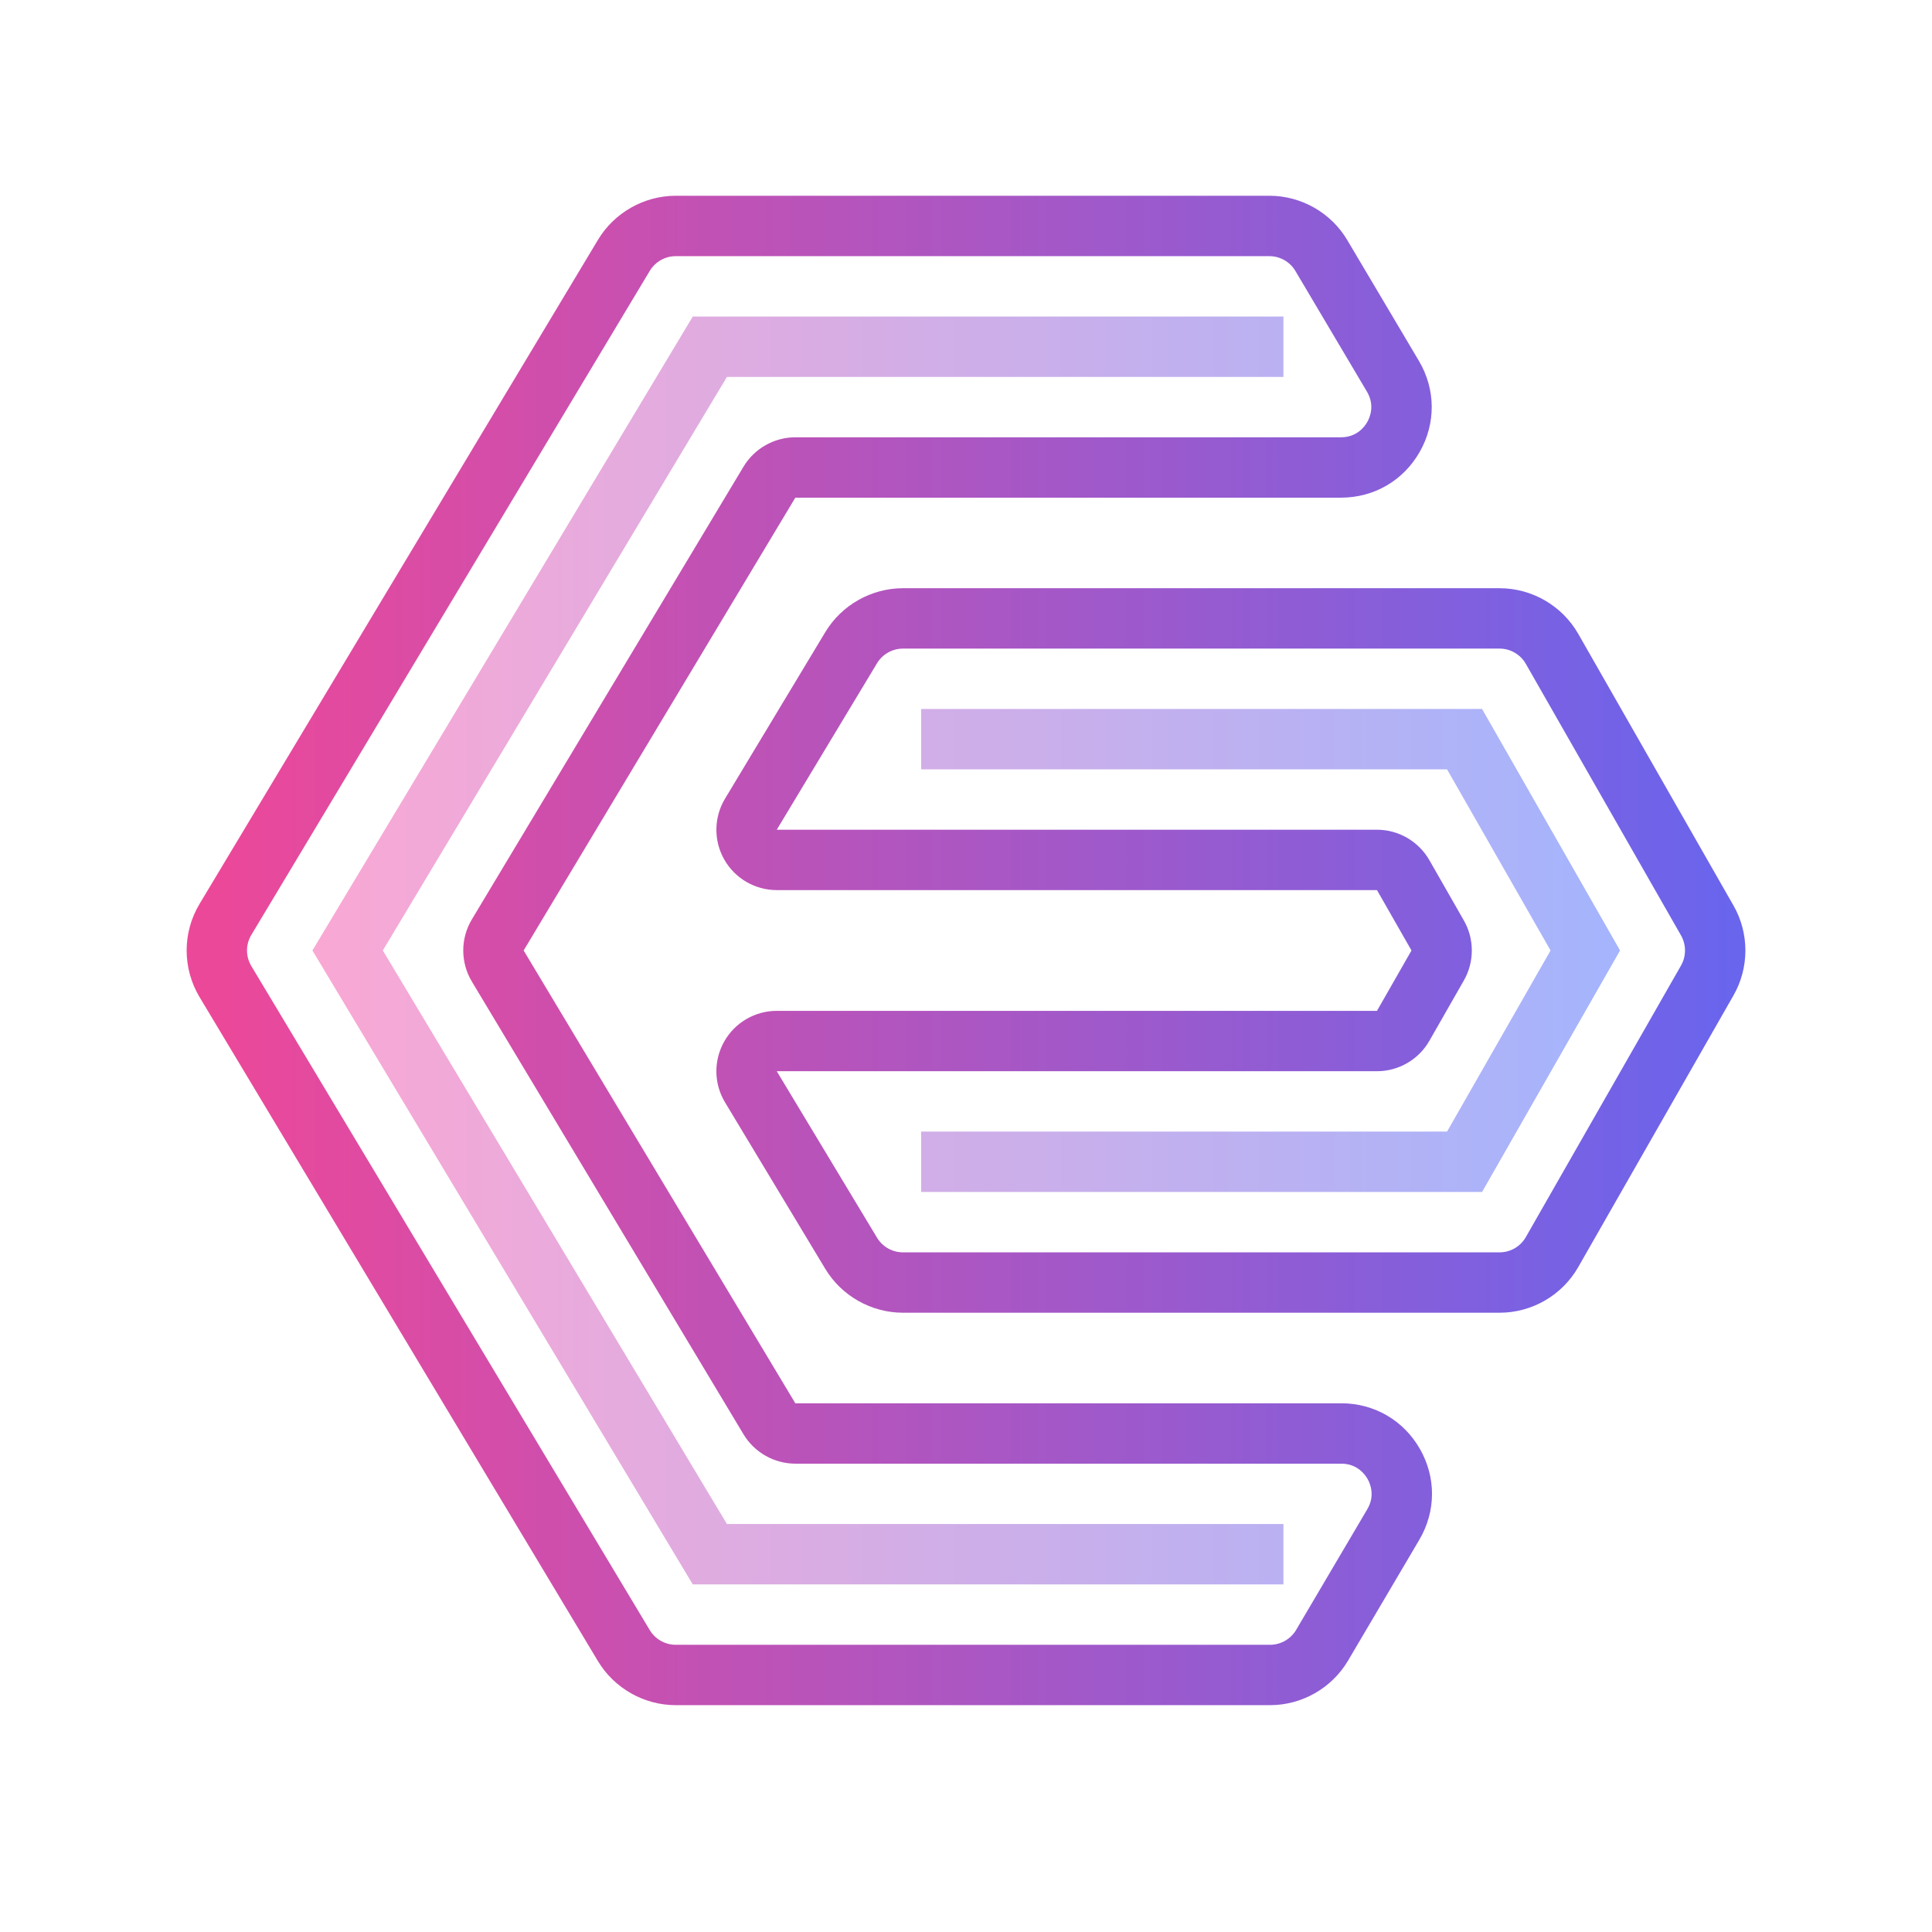
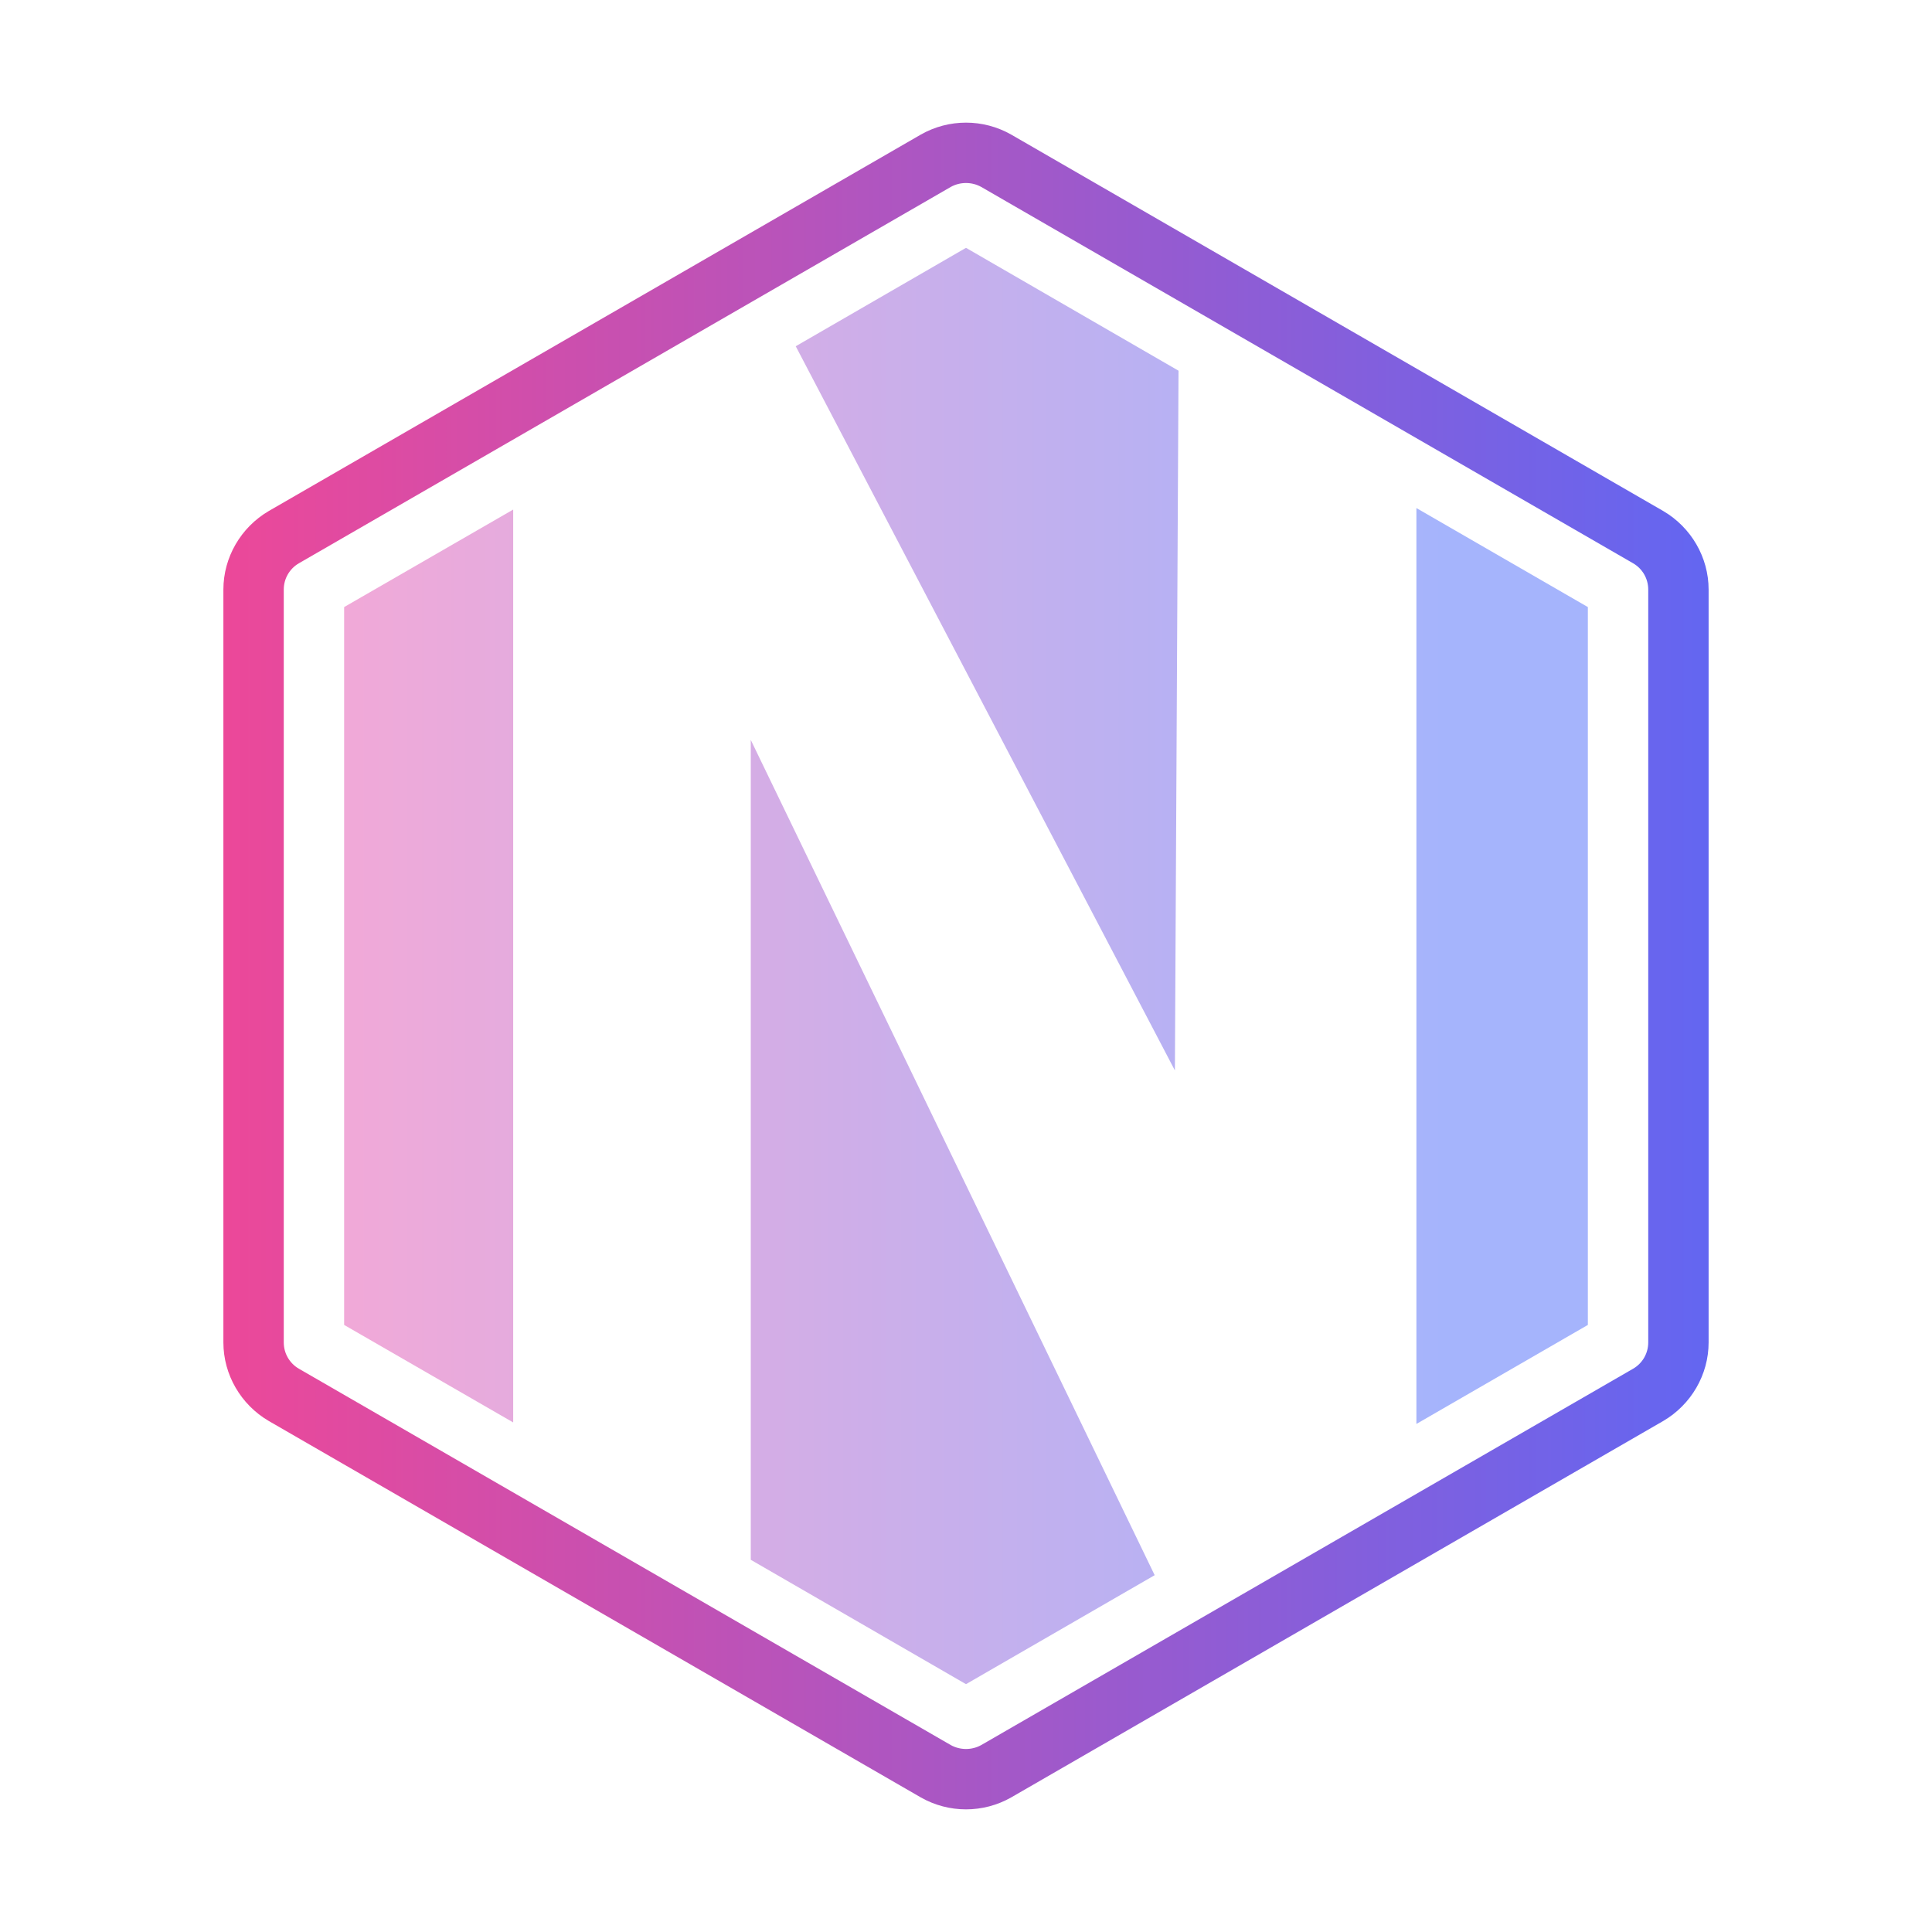
<svg xmlns="http://www.w3.org/2000/svg" viewBox="0,0,256,256" width="auto" height="auto">
  <defs>
-     <linearGradient x1="32" y1="6.66" x2="32" y2="59.298" gradientUnits="userSpaceOnUse" id="logo-color-1">
+     <linearGradient x1="23.85" y1="7.489" x2="23.85" y2="65.262" gradientUnits="userSpaceOnUse" id="logo-color-1">
+       <stop offset="0" stop-color="#f9a8d4" />
+       <stop offset="0.699" stop-color="#a5b4fc" />
+     </linearGradient>
+     <linearGradient x1="32" y1="7.489" x2="32" y2="65.262" gradientUnits="userSpaceOnUse" id="logo-color-2">
+       <stop offset="0" stop-color="#f9a8d4" />
+       <stop offset="0.699" stop-color="#a5b4fc" />
+     </linearGradient>
+     <linearGradient x1="32" y1="7.489" x2="32" y2="65.262" gradientUnits="userSpaceOnUse" id="logo-color-3">
+       <stop offset="0" stop-color="#f9a8d4" />
+       <stop offset="0.699" stop-color="#a5b4fc" />
+     </linearGradient>
+     <linearGradient x1="42.165" y1="7.489" x2="42.165" y2="65.262" gradientUnits="userSpaceOnUse" id="logo-color-4">
+       <stop offset="0" stop-color="#f9a8d4" />
+       <stop offset="0.699" stop-color="#a5b4fc" />
+     </linearGradient>
+     <linearGradient x1="32" y1="7.4" x2="32" y2="56.6" gradientUnits="userSpaceOnUse" id="logo-color-5">
      <stop offset="0" stop-color="#ec4899" />
      <stop offset="1" stop-color="#6366f1" />
    </linearGradient>
-     <linearGradient x1="32" y1="6.66" x2="32" y2="59.298" gradientUnits="userSpaceOnUse" id="logo-color-2">
-       <stop offset="0" stop-color="#ec4899" />
-       <stop offset="1" stop-color="#6366f1" />
-     </linearGradient>
-     <linearGradient x1="32" y1="10.149" x2="32" y2="52.532" gradientUnits="userSpaceOnUse" id="logo-color-3">
-       <stop offset="0" stop-color="#f9a8d4" />
-       <stop offset="1" stop-color="#a5b4fc" />
-     </linearGradient>
  </defs>
  <g fill="none" fill-rule="nonzero" stroke="none" stroke-width="1" stroke-linecap="butt" stroke-linejoin="miter" stroke-miterlimit="10" stroke-dasharray="" stroke-dashoffset="0" font-family="none" font-weight="none" font-size="none" text-anchor="none" style="mix-blend-mode: normal">
-     <g transform="translate(2.061,253.943) rotate(-90) scale(4,4)">
-       <path d="M42.548,26.825l-5.516,-3.321c-0.615,-0.372 -1.388,-0.385 -2.015,-0.03c-0.627,0.353 -1.017,1.021 -1.017,1.742v19.883l-2,1.143l-2,-1.143v-19.883c0,-0.721 -0.39,-1.389 -1.018,-1.742c-0.627,-0.354 -1.399,-0.344 -2.014,0.029l-5.518,3.322c-0.894,0.54 -1.45,1.525 -1.45,2.57v19.767c0,1.073 0.579,2.071 1.512,2.604l9,5.143c0.459,0.263 0.974,0.394 1.488,0.394c0.514,0 1.029,-0.131 1.488,-0.394l9.001,-5.143c0.932,-0.534 1.511,-1.532 1.511,-2.605v-19.766c0,-1.045 -0.556,-2.03 -1.452,-2.57zM42,49.161c0,0.357 -0.193,0.69 -0.504,0.868l-9,5.143c-0.307,0.174 -0.686,0.174 -0.992,0l-9,-5.143c-0.311,-0.177 -0.504,-0.51 -0.504,-0.868v-19.766c0,-0.349 0.186,-0.677 0.483,-0.856l5.517,-3.323v19.883c0,0.717 0.387,1.382 1.008,1.736l2,1.143c0.611,0.35 1.373,0.35 1.984,0l1.999,-1.143c0.622,-0.355 1.009,-1.02 1.009,-1.736v-19.883l5.516,3.322c0.298,0.18 0.484,0.508 0.484,0.857z" fill="url(#logo-color-1)" />
-       <path d="M55.544,19.295l-22.001,-13.2c-0.95,-0.57 -2.133,-0.57 -3.087,0l-22.001,13.2c-0.897,0.54 -1.455,1.526 -1.455,2.573v19.689c0,1.056 0.565,2.046 1.476,2.584l4,2.359c0.476,0.281 1,0.422 1.524,0.422c0.51,0 1.021,-0.134 1.487,-0.4c0.948,-0.541 1.513,-1.514 1.513,-2.605v-18.086l15,-9l15,9v18.077c0,1.092 0.566,2.066 1.515,2.606c0.949,0.541 2.076,0.531 3.016,-0.026l4,-2.372c0.907,-0.537 1.47,-1.525 1.47,-2.58v-19.668c-0.001,-1.047 -0.559,-2.033 -1.457,-2.573zM55,41.536c0,0.352 -0.188,0.681 -0.488,0.859l-4.001,2.372c-0.451,0.268 -0.854,0.097 -1.006,0.01c-0.152,-0.087 -0.505,-0.344 -0.505,-0.869v-18.077c0,-0.698 -0.372,-1.355 -0.971,-1.715l-15.001,-9.001c-0.635,-0.379 -1.423,-0.38 -2.058,0.001l-15,9c-0.598,0.36 -0.97,1.017 -0.97,1.715v18.086c0,0.524 -0.353,0.782 -0.504,0.869c-0.152,0.086 -0.553,0.26 -1.005,-0.008l-3.999,-2.358c-0.304,-0.18 -0.492,-0.511 -0.492,-0.862v-19.69c0,-0.35 0.187,-0.679 0.485,-0.858l21.999,-13.2c0.16,-0.095 0.338,-0.143 0.516,-0.143c0.178,0 0.356,0.048 0.515,0.143l21.999,13.2c0.3,0.18 0.486,0.509 0.486,0.858z" fill="url(#logo-color-2)" />
-       <g fill="url(#logo-color-3)">
-         <path d="M38,47.42l-6,3.429l-6,-3.429v-17.42h-2v18.58l8,4.571l8,-4.571v-18.58h-2z" />
-         <path d="M32,9.834l-21,12.6v19.566h2v-18.434l19,-11.4l19,11.4v18.434h2v-19.566z" />
-       </g>
+     <g transform="translate(0,256) rotate(-90) scale(4,4)">
+       <path d="M39.49,24.87l-27.67,13.38l-3.61,-6.25l4.12,-7.13z" fill="url(#logo-color-1)" />
+       <path d="M47.12,17h-30.24l3.23,-5.6h23.78z" fill="url(#logo-color-2)" />
+       <path d="M16.83,46.92h30.34l-3.28,5.68h-23.78z" fill="url(#logo-color-3)" />
+       <path d="M55.79,32l-4.07,7.04l-23.18,-0.12l23.99,-12.56z" fill="url(#logo-color-4)" />
+       <path d="M59.54,30.5l-12.47,-21.6c-0.54,-0.92 -1.53,-1.5 -2.6,-1.5h-24.94c-1.07,0 -2.06,0.58 -2.6,1.5l-12.47,21.6c-0.53,0.93 -0.53,2.07 0,3l12.47,21.6c0.54,0.92 1.53,1.5 2.6,1.5h24.94c1.07,0 2.06,-0.58 2.6,-1.5l12.47,-21.6c0.53,-0.93 0.53,-2.07 0,-3zM57.81,32.5l-12.47,21.6c-0.18,0.31 -0.51,0.5 -0.87,0.5h-24.94c-0.36,0 -0.69,-0.19 -0.87,-0.5l-12.47,-21.6c-0.17,-0.31 -0.17,-0.69 0,-1l12.47,-21.6c0.18,-0.31 0.51,-0.5 0.87,-0.5h24.94c0.36,0 0.69,0.19 0.87,0.5l12.47,21.6c0.17,0.31 0.17,0.69 0,1z" fill="url(#logo-color-5)" />
    </g>
  </g>
</svg>
